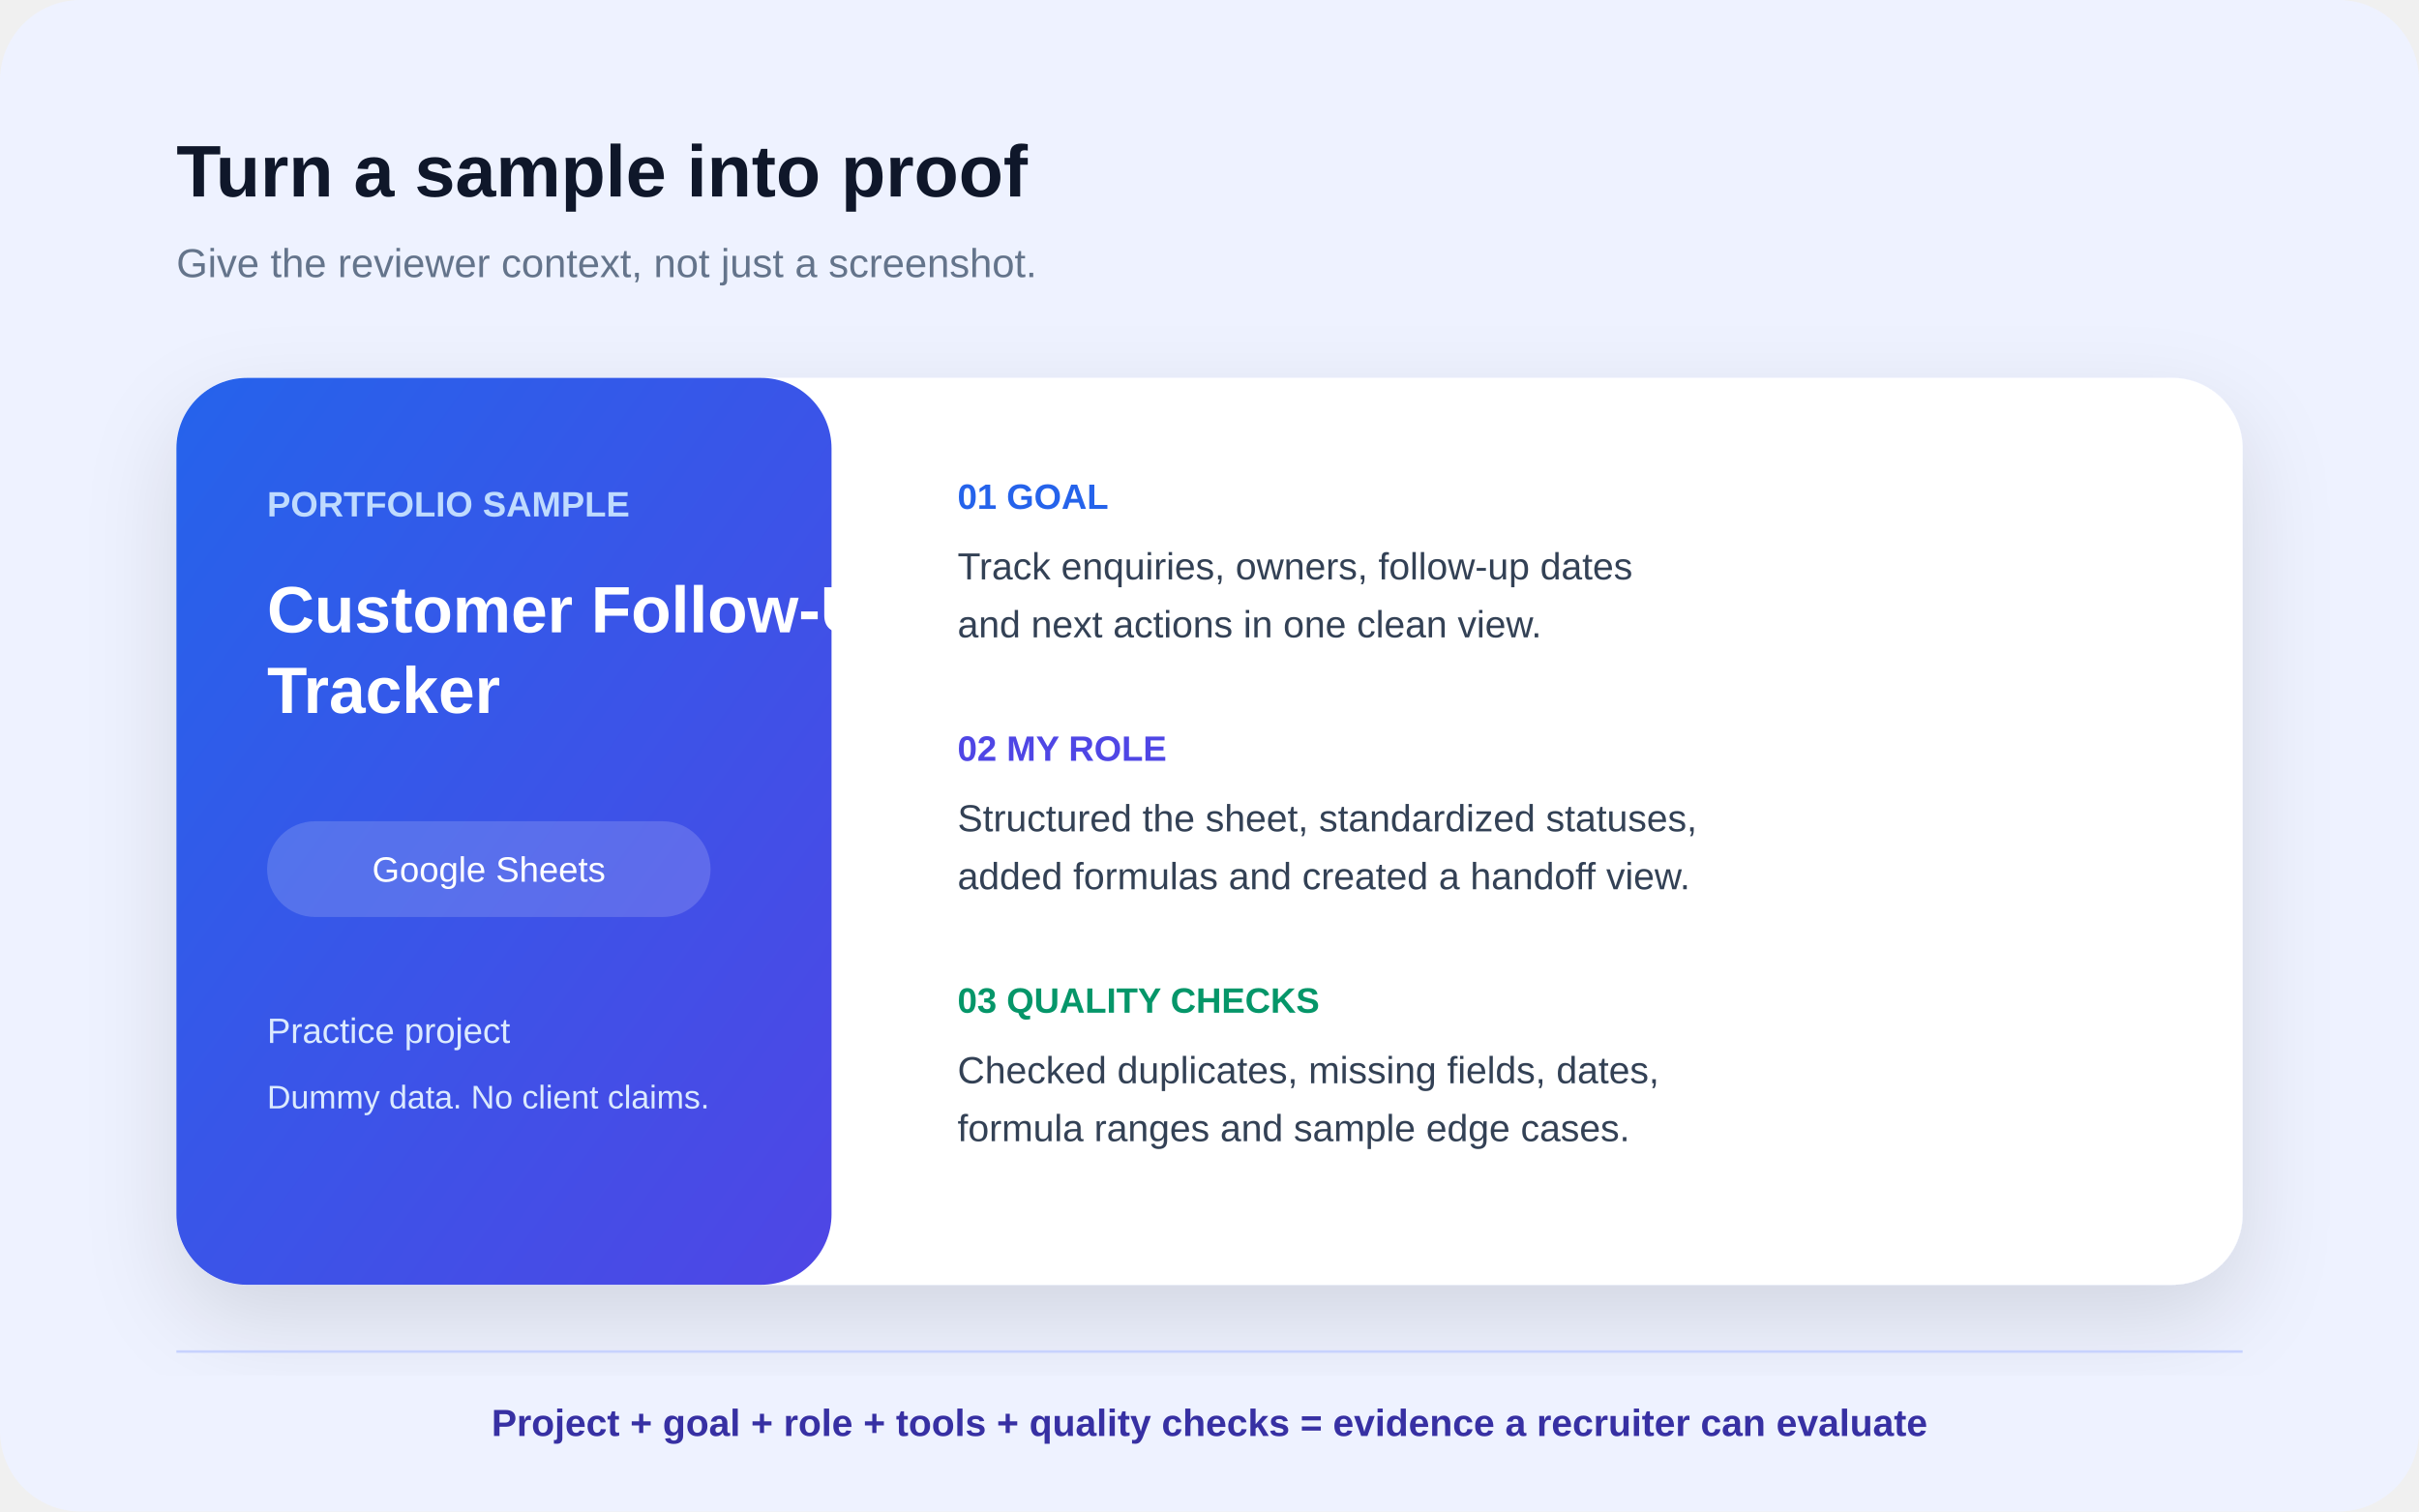
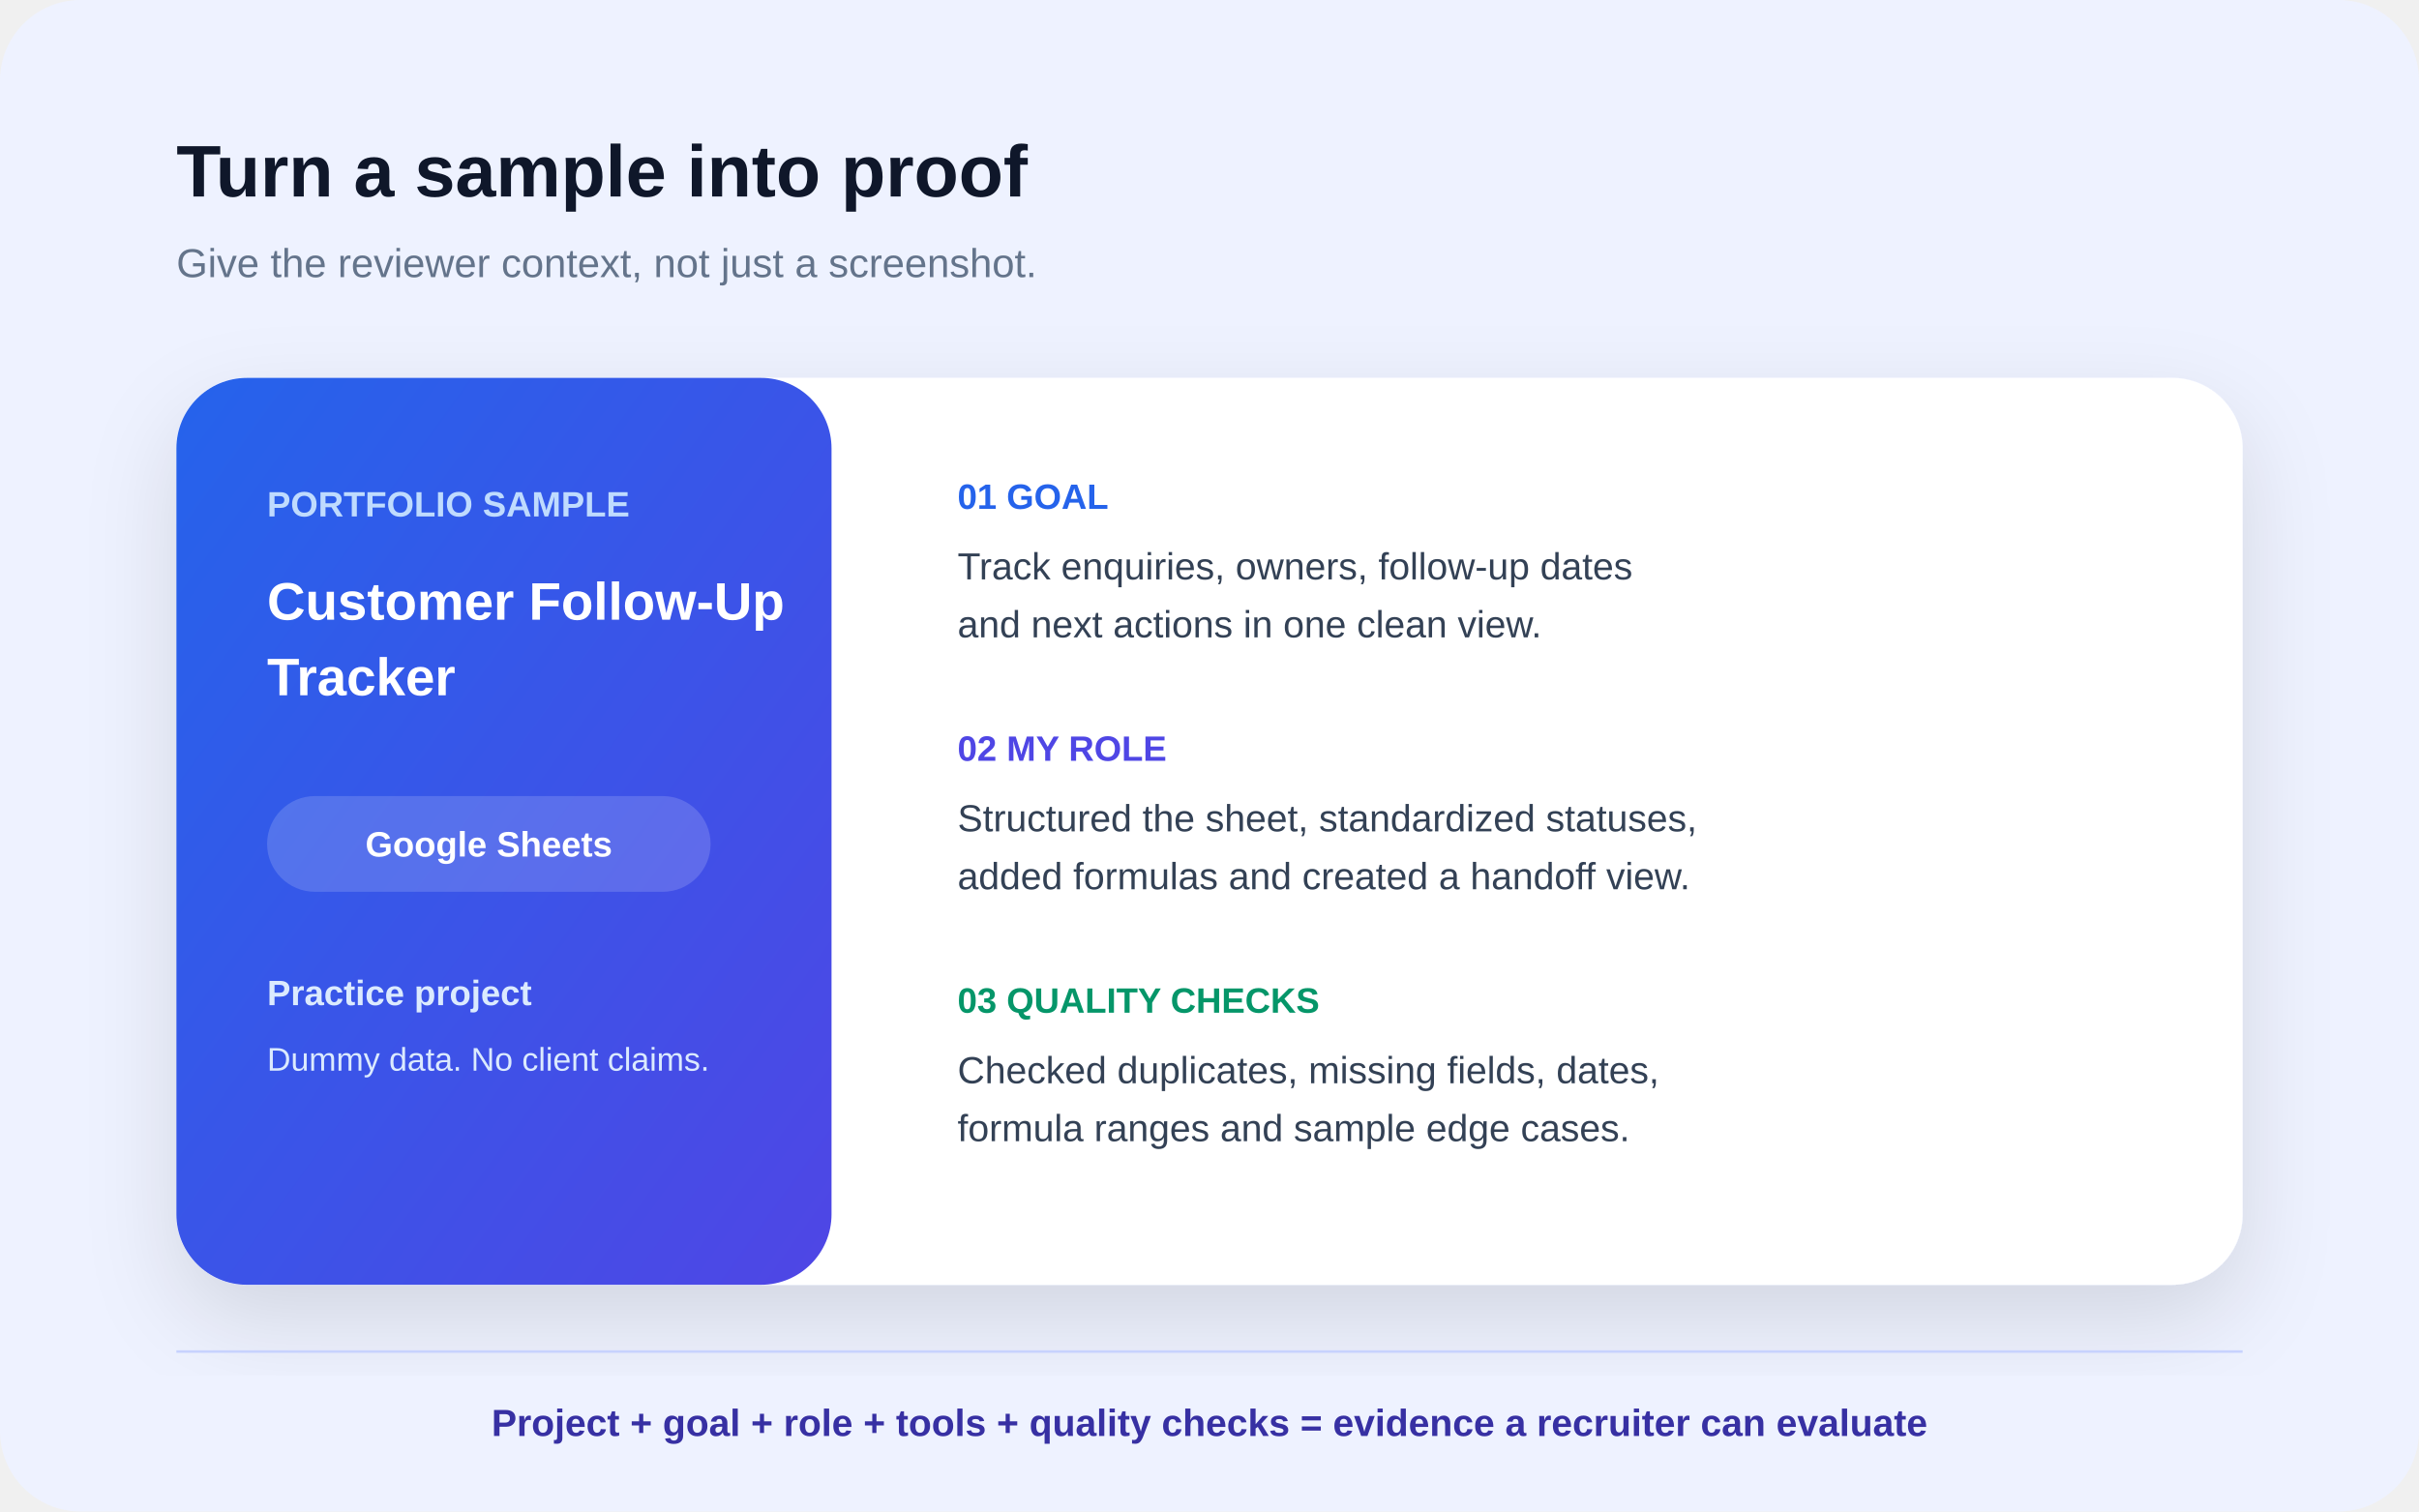
<svg xmlns="http://www.w3.org/2000/svg" width="960" height="600" viewBox="0 0 960 600" role="img" aria-labelledby="title desc">
  <defs>
    <linearGradient id="g" x1="0" y1="0" x2="1" y2="1">
      <stop offset="0" stop-color="#2563eb" />
      <stop offset="1" stop-color="#4f46e5" />
    </linearGradient>
    <filter id="s">
      <feDropShadow dx="0" dy="14" stdDeviation="18" flood-opacity=".12" />
    </filter>
  </defs>
  <rect width="960" height="600" rx="32" fill="#eef2ff" />
  <text x="70" y="78" font-family="Arial, sans-serif" font-size="29" font-weight="700" fill="#0f172a">Turn a sample into proof</text>
  <text x="70" y="110" font-family="Arial, sans-serif" font-size="16" fill="#64748b">Give the reviewer context, not just a screenshot.</text>
  <g filter="url(#s)">
    <rect x="70" y="150" width="820" height="360" rx="28" fill="#fff" />
  </g>
  <rect x="70" y="150" width="260" height="360" rx="28" fill="url(#g)" />
  <text x="106" y="205" font-family="Arial, sans-serif" font-size="14" font-weight="700" fill="#bfdbfe">PORTFOLIO SAMPLE</text>
-   <text x="106" y="251" font-family="Arial, sans-serif" font-size="26" font-weight="700" fill="#fff">Customer Follow-Up</text>
-   <text x="106" y="283" font-family="Arial, sans-serif" font-size="26" font-weight="700" fill="#fff">Tracker</text>
-   <rect x="106" y="326" width="176" height="38" rx="19" fill="#fff" opacity=".16" />
-   <text x="194" y="350" text-anchor="middle" font-family="Arial, sans-serif" font-size="14" fill="#fff">Google Sheets</text>
-   <text x="106" y="414" font-family="Arial, sans-serif" font-size="14" fill="#dbeafe">Practice project</text>
-   <text x="106" y="440" font-family="Arial, sans-serif" font-size="13" fill="#dbeafe">Dummy data. No client claims.</text>
+   <text x="106" y="246" font-family="Arial, sans-serif" font-size="21" font-weight="700" fill="#fff">Customer Follow-Up</text>
+   <text x="106" y="276" font-family="Arial, sans-serif" font-size="21" font-weight="700" fill="#fff">Tracker</text>
+   <rect x="106" y="316" width="176" height="38" rx="19" fill="#fff" opacity=".16" />
+   <text x="194" y="340" text-anchor="middle" font-family="Arial, sans-serif" font-size="14" font-weight="700" fill="#fff">Google Sheets</text>
+   <text x="106" y="399" font-family="Arial, sans-serif" font-size="14" font-weight="700" fill="#dbeafe">Practice project</text>
+   <text x="106" y="425" font-family="Arial, sans-serif" font-size="13" fill="#dbeafe">Dummy data. No client claims.</text>
  <g font-family="Arial, sans-serif">
    <text x="380" y="202" font-size="14" font-weight="700" fill="#2563eb">01  GOAL</text>
    <text x="380" y="230" font-size="15" fill="#334155">Track enquiries, owners, follow-up dates</text>
    <text x="380" y="253" font-size="15" fill="#334155">and next actions in one clean view.</text>
    <text x="380" y="302" font-size="14" font-weight="700" fill="#4f46e5">02  MY ROLE</text>
    <text x="380" y="330" font-size="15" fill="#334155">Structured the sheet, standardized statuses,</text>
    <text x="380" y="353" font-size="15" fill="#334155">added formulas and created a handoff view.</text>
    <text x="380" y="402" font-size="14" font-weight="700" fill="#059669">03  QUALITY CHECKS</text>
    <text x="380" y="430" font-size="15" fill="#334155">Checked duplicates, missing fields, dates,</text>
    <text x="380" y="453" font-size="15" fill="#334155">formula ranges and sample edge cases.</text>
  </g>
  <rect x="70" y="536" width="820" height="1" fill="#c7d2fe" />
  <text x="480" y="570" text-anchor="middle" font-family="Arial, sans-serif" font-size="15" font-weight="700" fill="#3730a3">Project + goal + role + tools + quality checks = evidence a recruiter can evaluate</text>
</svg>
